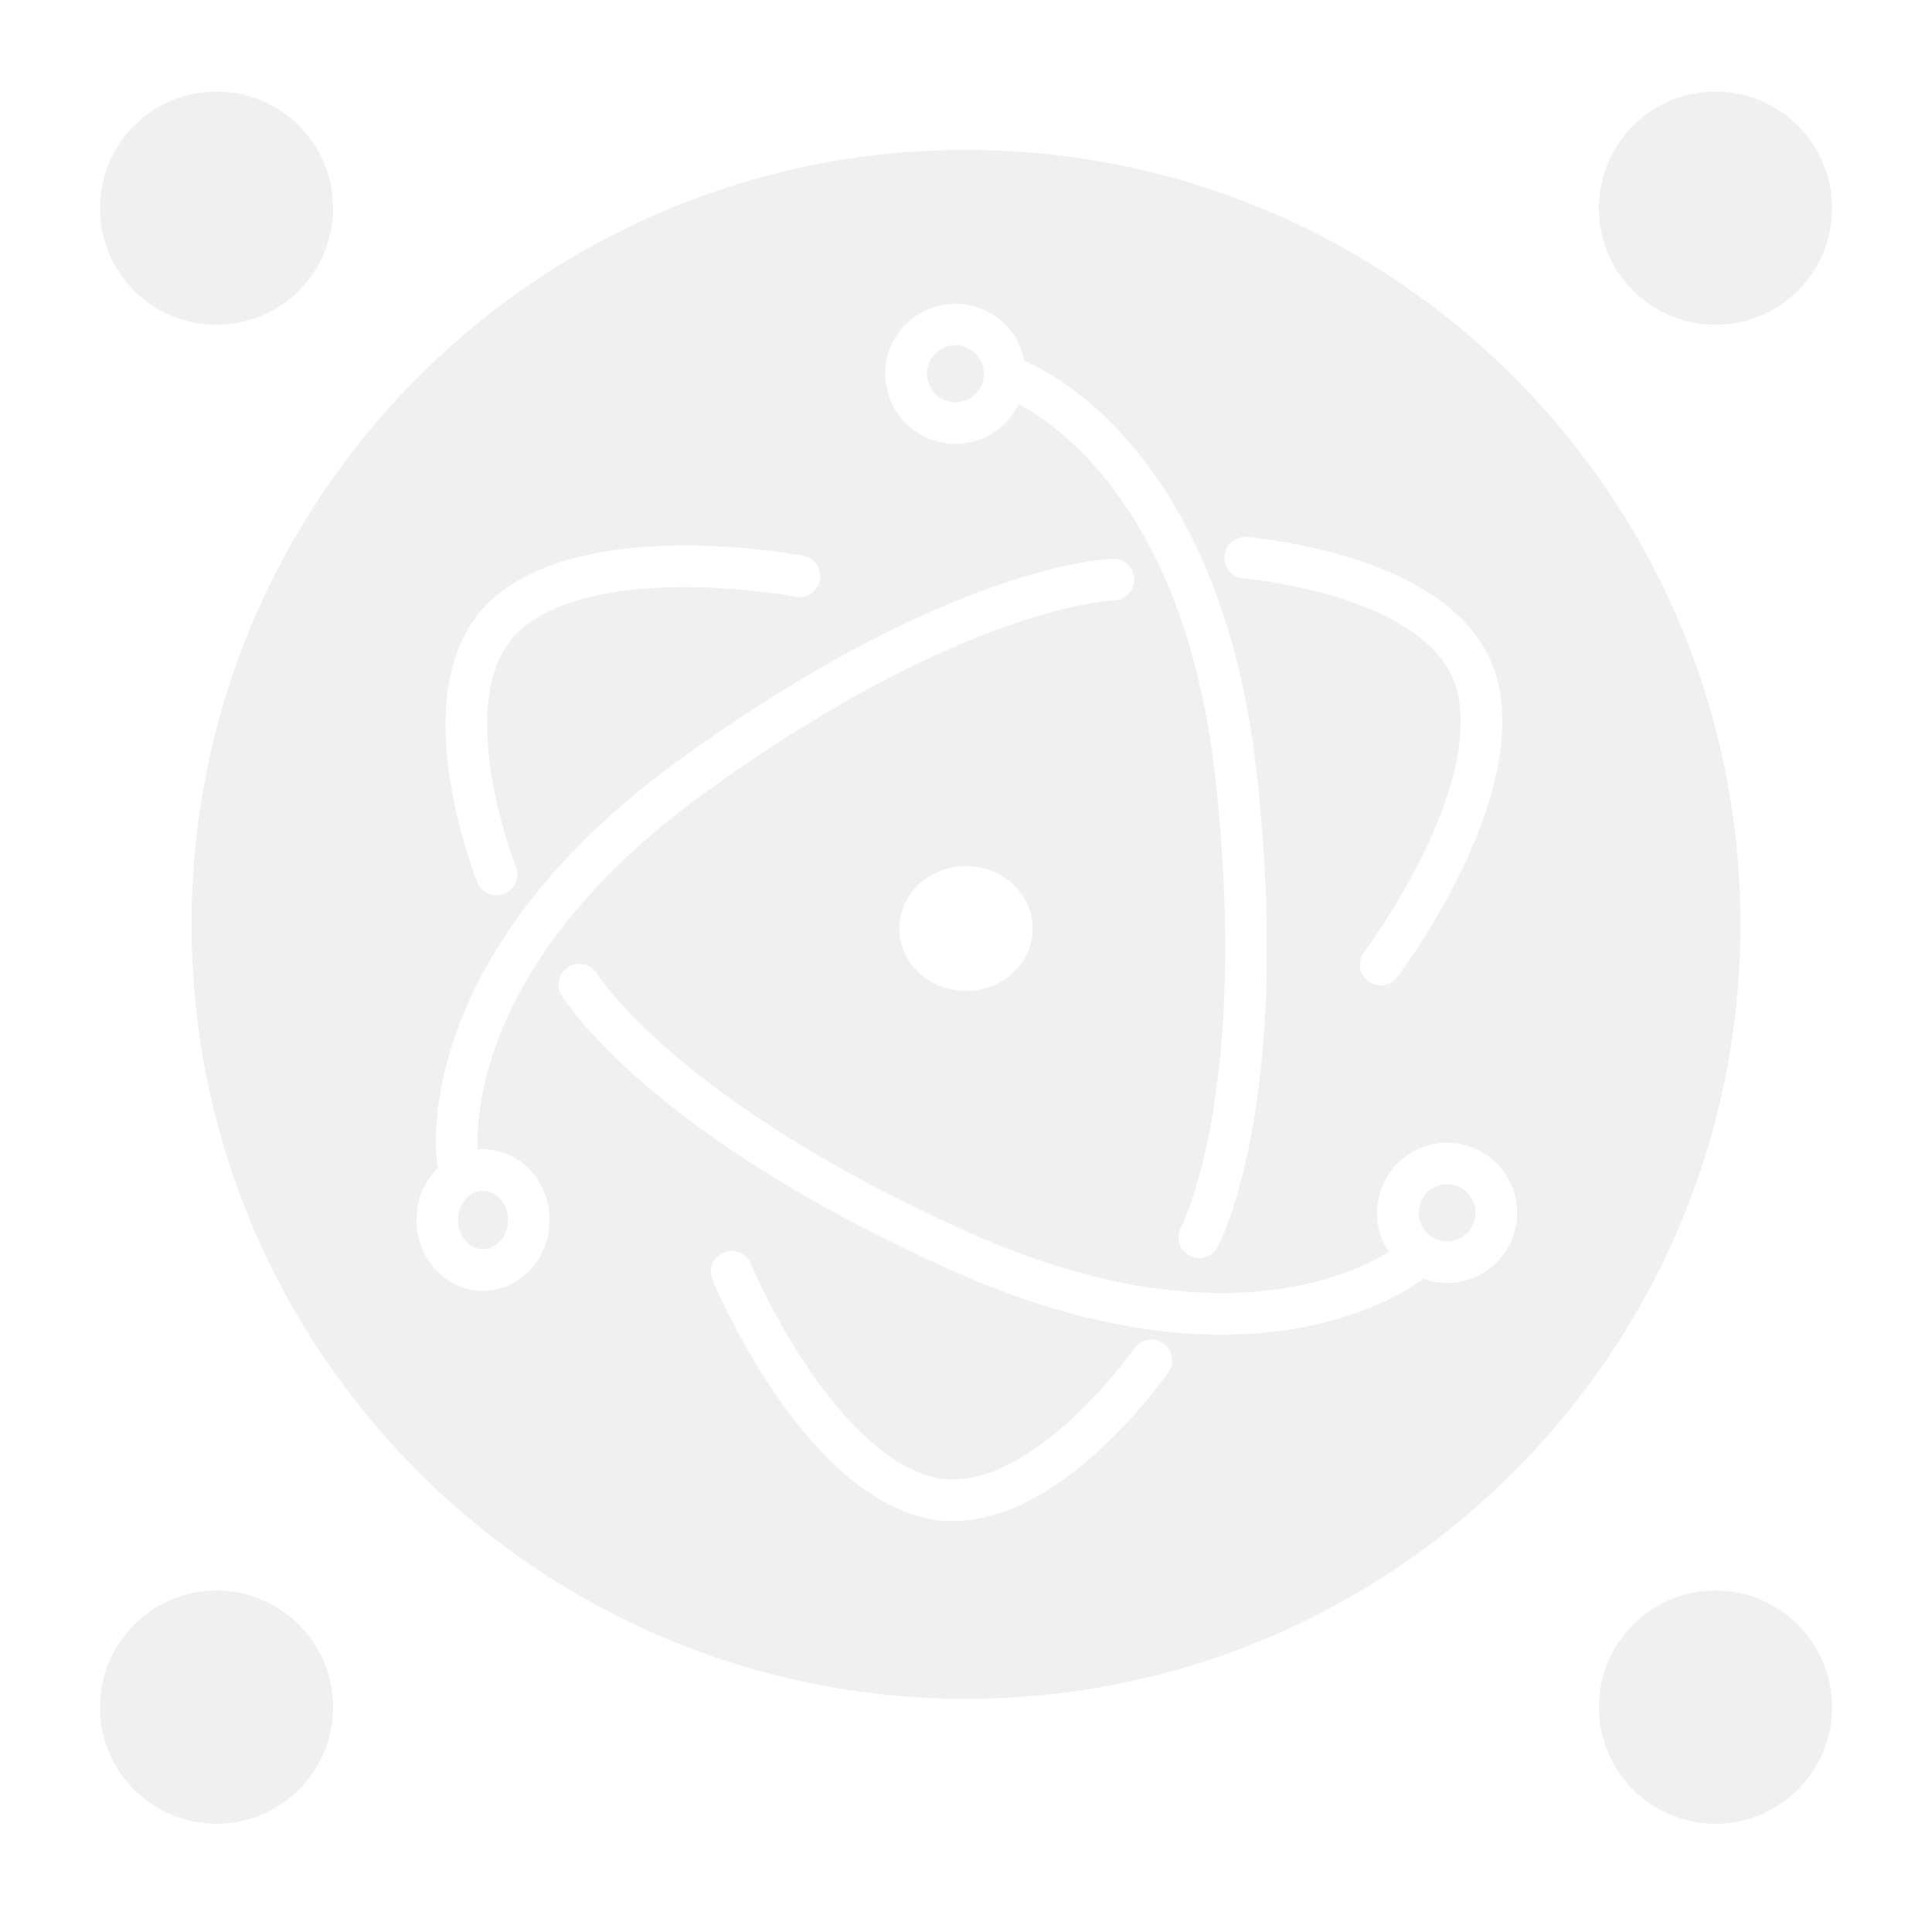
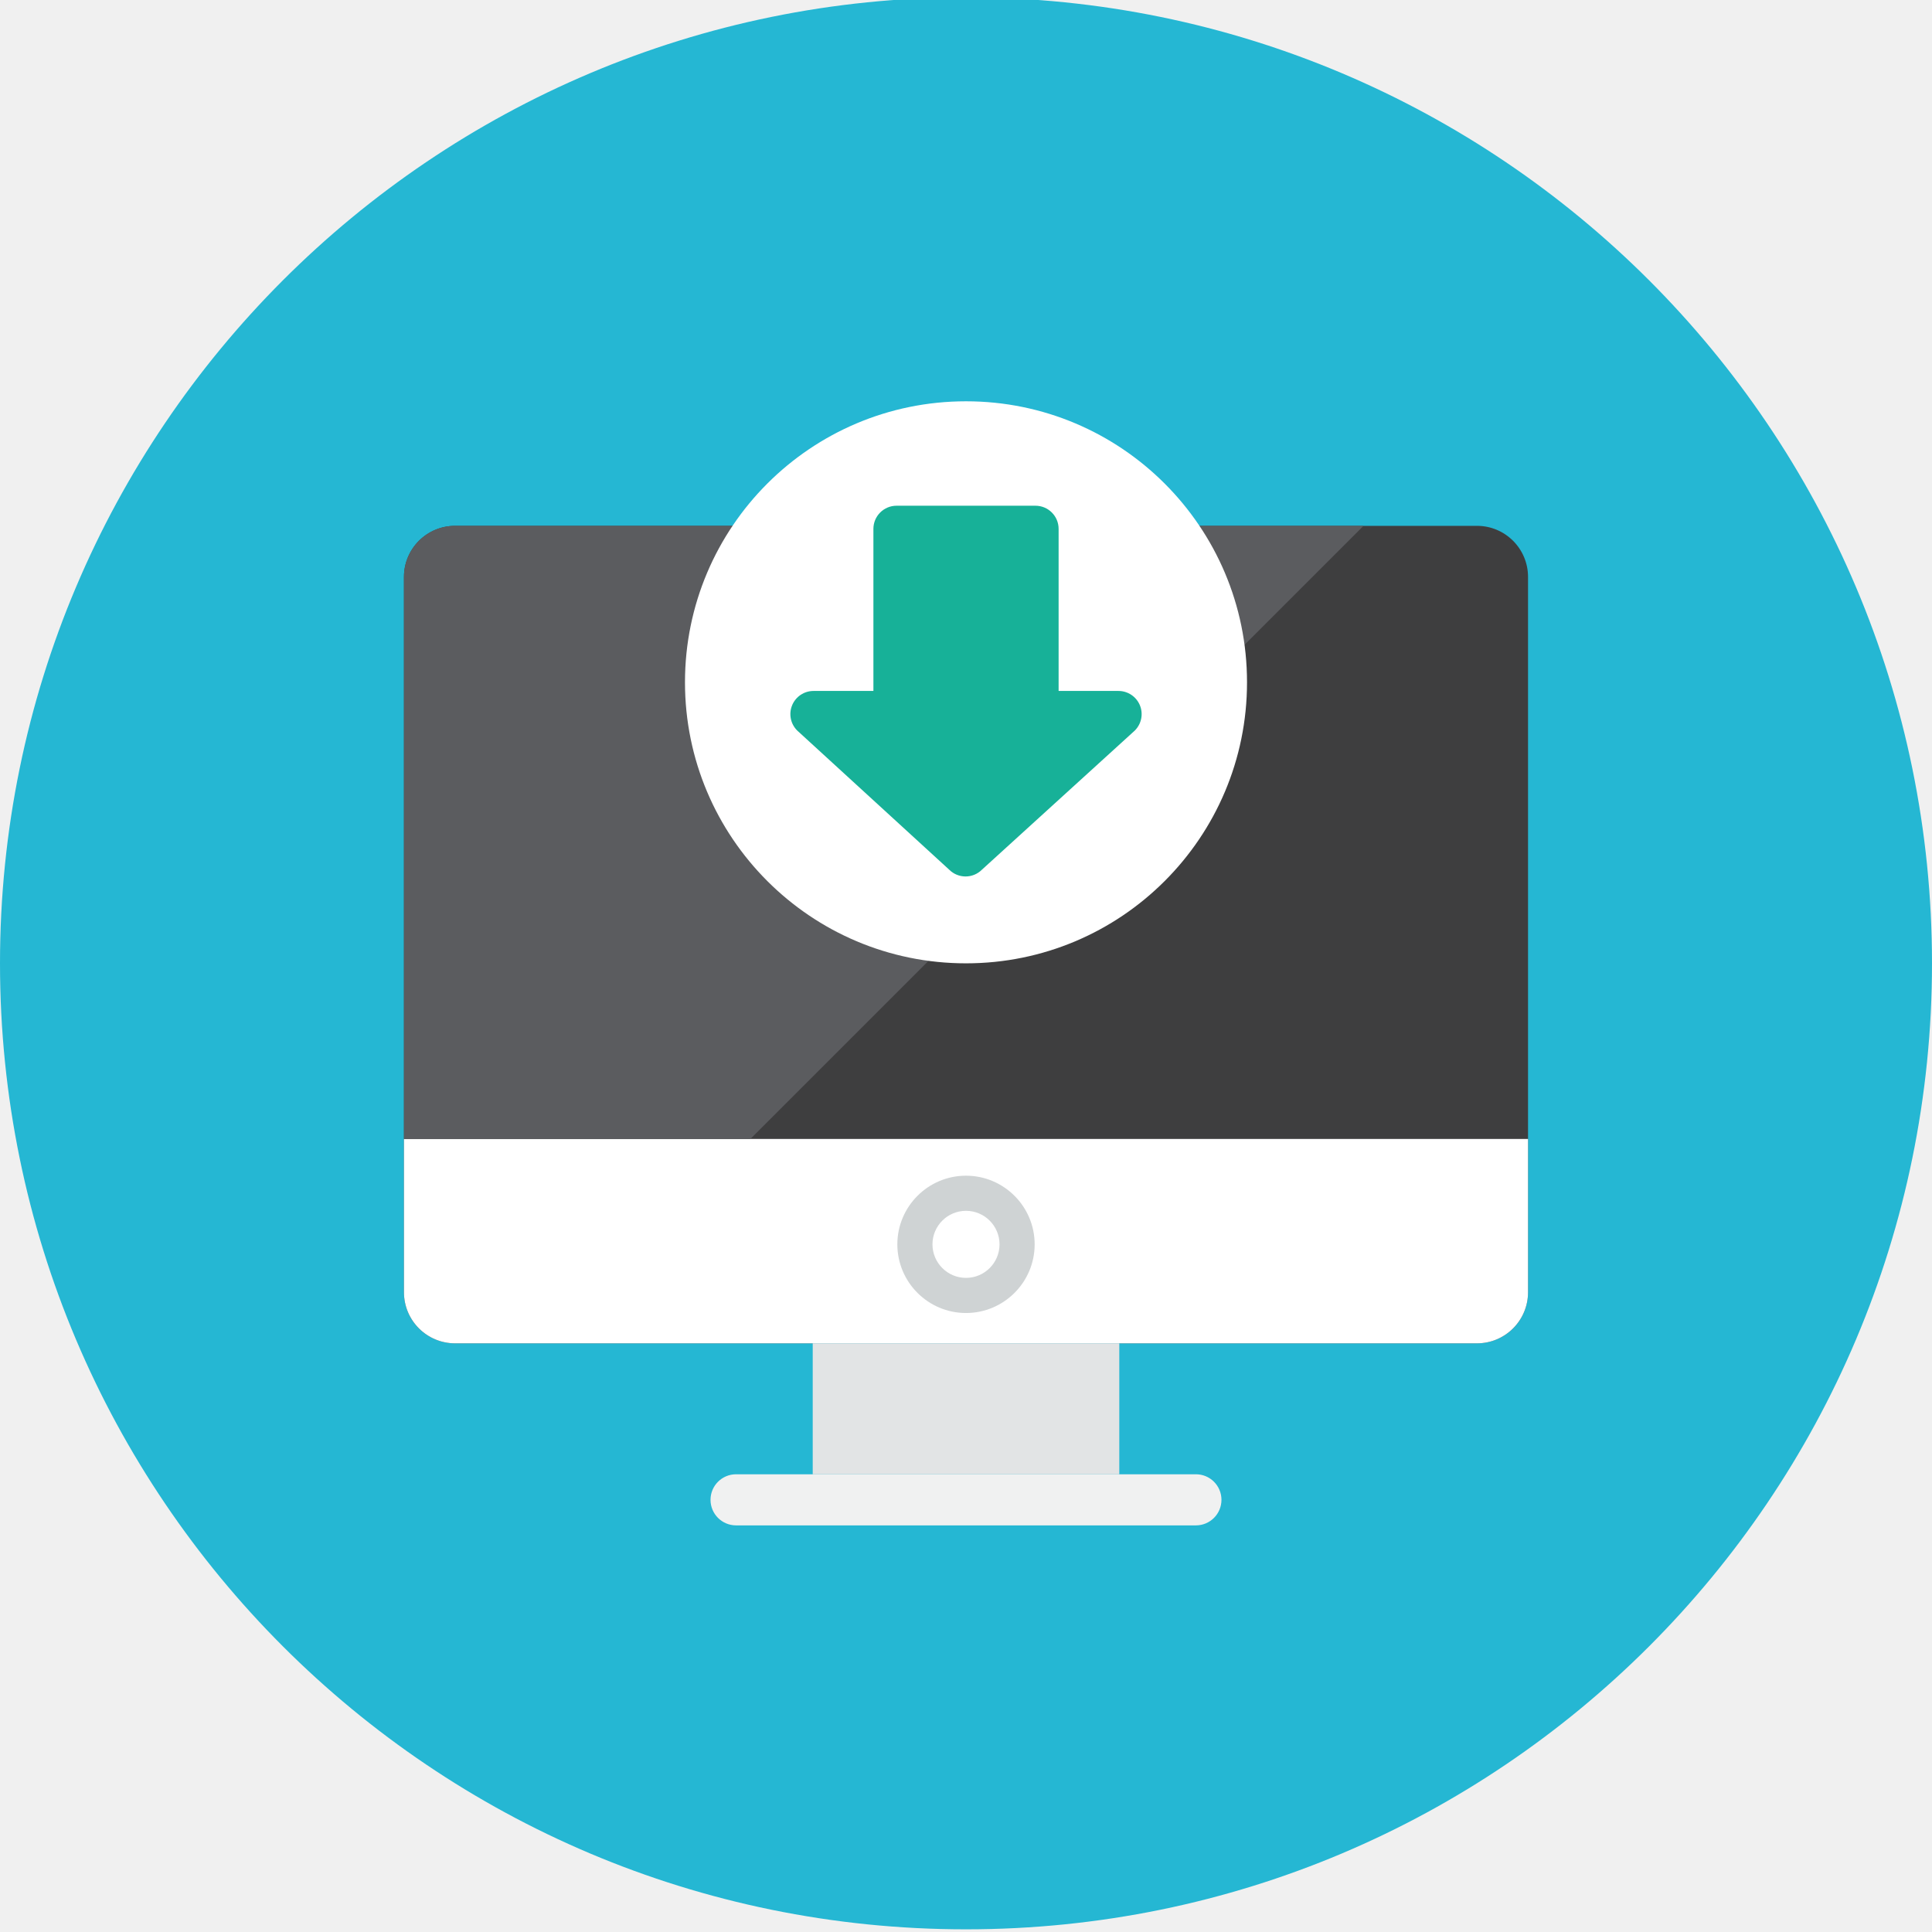
- <svg xmlns="http://www.w3.org/2000/svg" width="232" height="232" viewBox="0 0 232 232" fill="none">
-   <g filter="url(#filter0_b)">
-     <path d="M231.5 1V0.5H231H1H0.5V1V231V231.5H1H231H231.5V231V1ZM40.5 25C40.5 33.008 34.008 39.5 26 39.5C17.992 39.5 11.5 33.008 11.5 25C11.5 16.992 17.992 10.5 26 10.5C34.008 10.5 40.5 16.992 40.5 25ZM220.5 25C220.5 33.008 214.008 39.5 206 39.5C197.992 39.5 191.5 33.008 191.5 25C191.5 16.992 197.992 10.5 206 10.5C214.008 10.5 220.5 16.992 220.5 25ZM40.5 205C40.5 213.008 34.008 219.5 26 219.5C17.992 219.5 11.5 213.008 11.5 205C11.5 196.992 17.992 190.5 26 190.5C34.008 190.5 40.5 196.992 40.5 205ZM220.5 205C220.5 213.008 214.008 219.5 206 219.5C197.992 219.5 191.5 213.008 191.5 205C191.5 196.992 197.992 190.5 206 190.5C214.008 190.5 220.5 196.992 220.5 205ZM209.5 111C209.5 162.639 167.639 204.5 116 204.5C64.361 204.5 22.5 162.639 22.5 111C22.5 59.361 64.361 17.5 116 17.5C167.639 17.5 209.5 59.361 209.5 111Z" fill="white" stroke="white" />
-     <path d="M63.5 146.5C63.5 149.959 60.897 152.5 58 152.5C55.103 152.5 52.5 149.959 52.5 146.5C52.5 143.041 55.103 140.5 58 140.5C60.897 140.5 63.5 143.041 63.5 146.5Z" stroke="white" stroke-width="5" />
-     <path d="M54.986 139.466C54.986 139.466 51.197 116.315 83.187 93.165C115.178 70.014 133.698 69.593 133.698 69.593" stroke="white" stroke-width="5" stroke-linecap="round" />
-     <path d="M178.902 142.686C177.27 139.853 173.652 138.88 170.819 140.512C167.987 142.144 167.014 145.762 168.646 148.595C170.277 151.427 173.896 152.4 176.728 150.768C179.561 149.137 180.534 145.518 178.902 142.686Z" stroke="white" stroke-width="5" />
-     <path d="M169.409 151.555C169.409 151.555 151.24 166.394 115.211 150.232C79.182 134.07 69.572 118.232 69.572 118.232" stroke="white" stroke-width="5" stroke-linecap="round" />
-     <path d="M109.577 41.971C107.966 44.814 108.964 48.426 111.808 50.038C114.651 51.65 118.263 50.651 119.875 47.807C121.487 44.964 120.488 41.352 117.645 39.74C114.801 38.129 111.189 39.127 109.577 41.971Z" stroke="white" stroke-width="5" />
-     <path d="M122.038 45.647C122.038 45.647 144.047 53.767 148.412 93.013C152.778 132.259 144.012 148.579 144.012 148.579" stroke="white" stroke-width="5" stroke-linecap="round" />
-     <path d="M59.633 105C59.633 105 50.437 82.104 61.305 73.362C72.174 64.619 96 69.199 96 69.199" stroke="white" stroke-width="5" stroke-linecap="round" />
-     <path d="M149.532 66.978C149.532 66.978 174.391 68.913 177.477 82.638C180.564 96.363 165.799 115.833 165.799 115.833" stroke="white" stroke-width="5" stroke-linecap="round" />
-     <path d="M138.248 163.363C138.248 163.363 124.023 183.841 110.618 179.573C97.213 175.305 87.866 152.728 87.866 152.728" stroke="white" stroke-width="5" stroke-linecap="round" />
-     <path d="M116 119C120.418 119 124 115.642 124 111.5C124 107.358 120.418 104 116 104C111.582 104 108 107.358 108 111.5C108 115.642 111.582 119 116 119Z" fill="white" />
+ <svg xmlns="http://www.w3.org/2000/svg" height="110px" style="enable-background:new 0 0 110 110;" version="1.0" viewBox="0 0 110 110" width="110px" xml:space="preserve">
+   <g id="Artboard" />
+   <g id="Multicolor">
+     <circle cx="55" cy="54.848" r="55" style="fill:#25B7D3;" />
+     <g>
+       <path d="M87,73.575c0,1.607-1.302,2.909-2.909,2.909H25.909c-1.607,0-2.909-1.302-2.909-2.909V32.848    c0-1.607,1.302-2.909,2.909-2.909h58.182c1.607,0,2.909,1.302,2.909,2.909V73.575z" style="fill:#3E3E3F;" />
+       <rect height="7.455" style="fill:#E2E4E5;" width="17.455" x="46.273" y="76.485" />
+       <path d="M69.545,85.394c0,0.803-0.651,1.455-1.455,1.455H41.909c-0.803,0-1.455-0.651-1.455-1.455    s0.651-1.455,1.455-1.455h26.182C68.894,83.939,69.545,84.59,69.545,85.394z" style="fill:#F0F1F1;" />
+       <path d="M87,73.575v-8.727H23v8.727c0,1.607,1.303,2.909,2.909,2.909h58.182    C85.697,76.485,87,75.182,87,73.575z" style="fill:#FFFFFF;" />
+       <path d="M55,74.757c-2.156,0-3.909-1.753-3.909-3.909c0-2.156,1.754-3.909,3.909-3.909    s3.909,1.753,3.909,3.909C58.909,73.004,57.156,74.757,55,74.757z M55,68.939c-1.053,0-1.909,0.856-1.909,1.909    c0,1.052,0.856,1.909,1.909,1.909s1.909-0.856,1.909-1.909C56.909,69.796,56.053,68.939,55,68.939z" style="fill:#CFD3D4;" />
+       <path d="M23,32.848v32h19.724l34.909-34.909H25.909C24.303,29.939,23,31.242,23,32.848z" style="fill:#5B5C5F;" />
+       <circle cx="55" cy="38.848" r="16" style="fill:#FFFFFF;" />
+       <path d="M64.9,40.154c-0.204-0.492-0.685-0.814-1.218-0.814h-3.409v-9.228c0-0.728-0.59-1.318-1.318-1.318    h-7.909c-0.728,0-1.318,0.59-1.318,1.318v9.228h-3.409c-0.533,0-1.014,0.321-1.218,0.814c-0.204,0.493-0.091,1.059,0.286,1.437    l8.656,7.925c0.515,0.515,1.349,0.515,1.864,0l8.708-7.925C64.991,41.214,65.104,40.647,64.9,40.154z" style="fill:#17B198;" />
+     </g>
  </g>
-   <defs>
-     <filter id="filter0_b" x="-4" y="-4" width="240" height="240" filterUnits="userSpaceOnUse" color-interpolation-filters="sRGB">
-       <feFlood flood-opacity="0" result="BackgroundImageFix" />
-       <feGaussianBlur in="BackgroundImage" stdDeviation="2" />
-       <feComposite in2="SourceAlpha" operator="in" result="effect1_backgroundBlur" />
-       <feBlend mode="normal" in="SourceGraphic" in2="effect1_backgroundBlur" result="shape" />
-     </filter>
-   </defs>
</svg>
